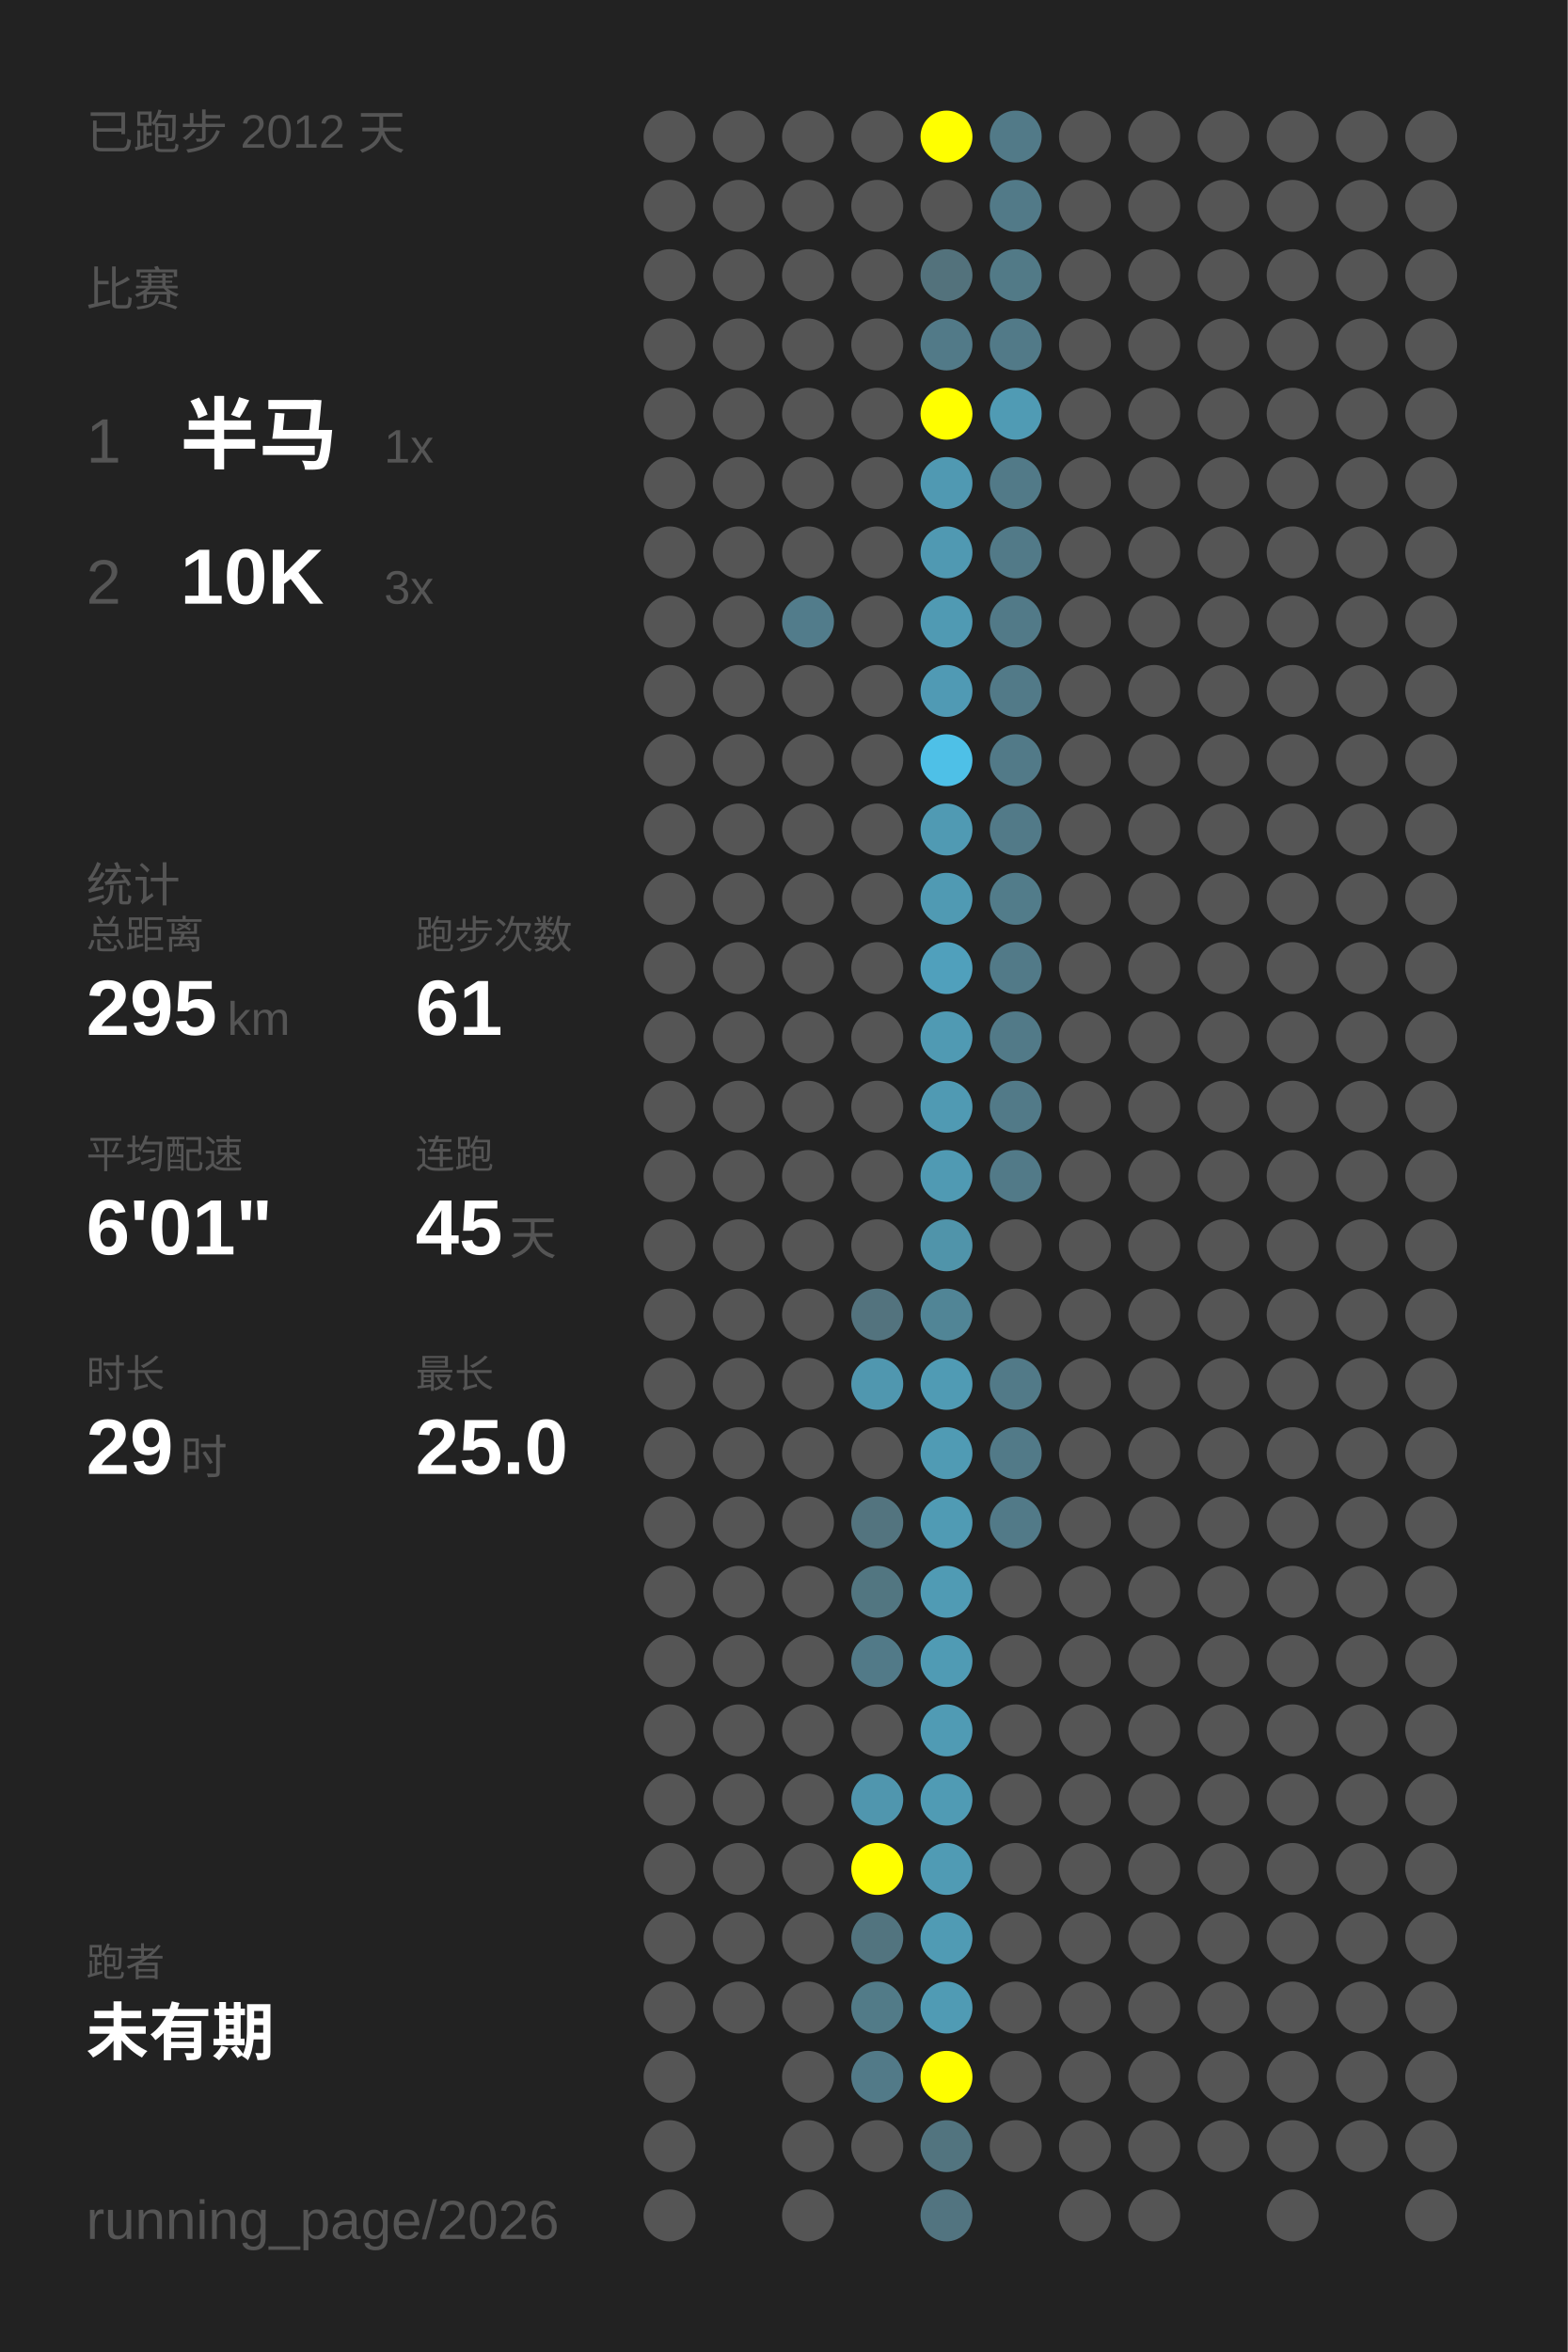
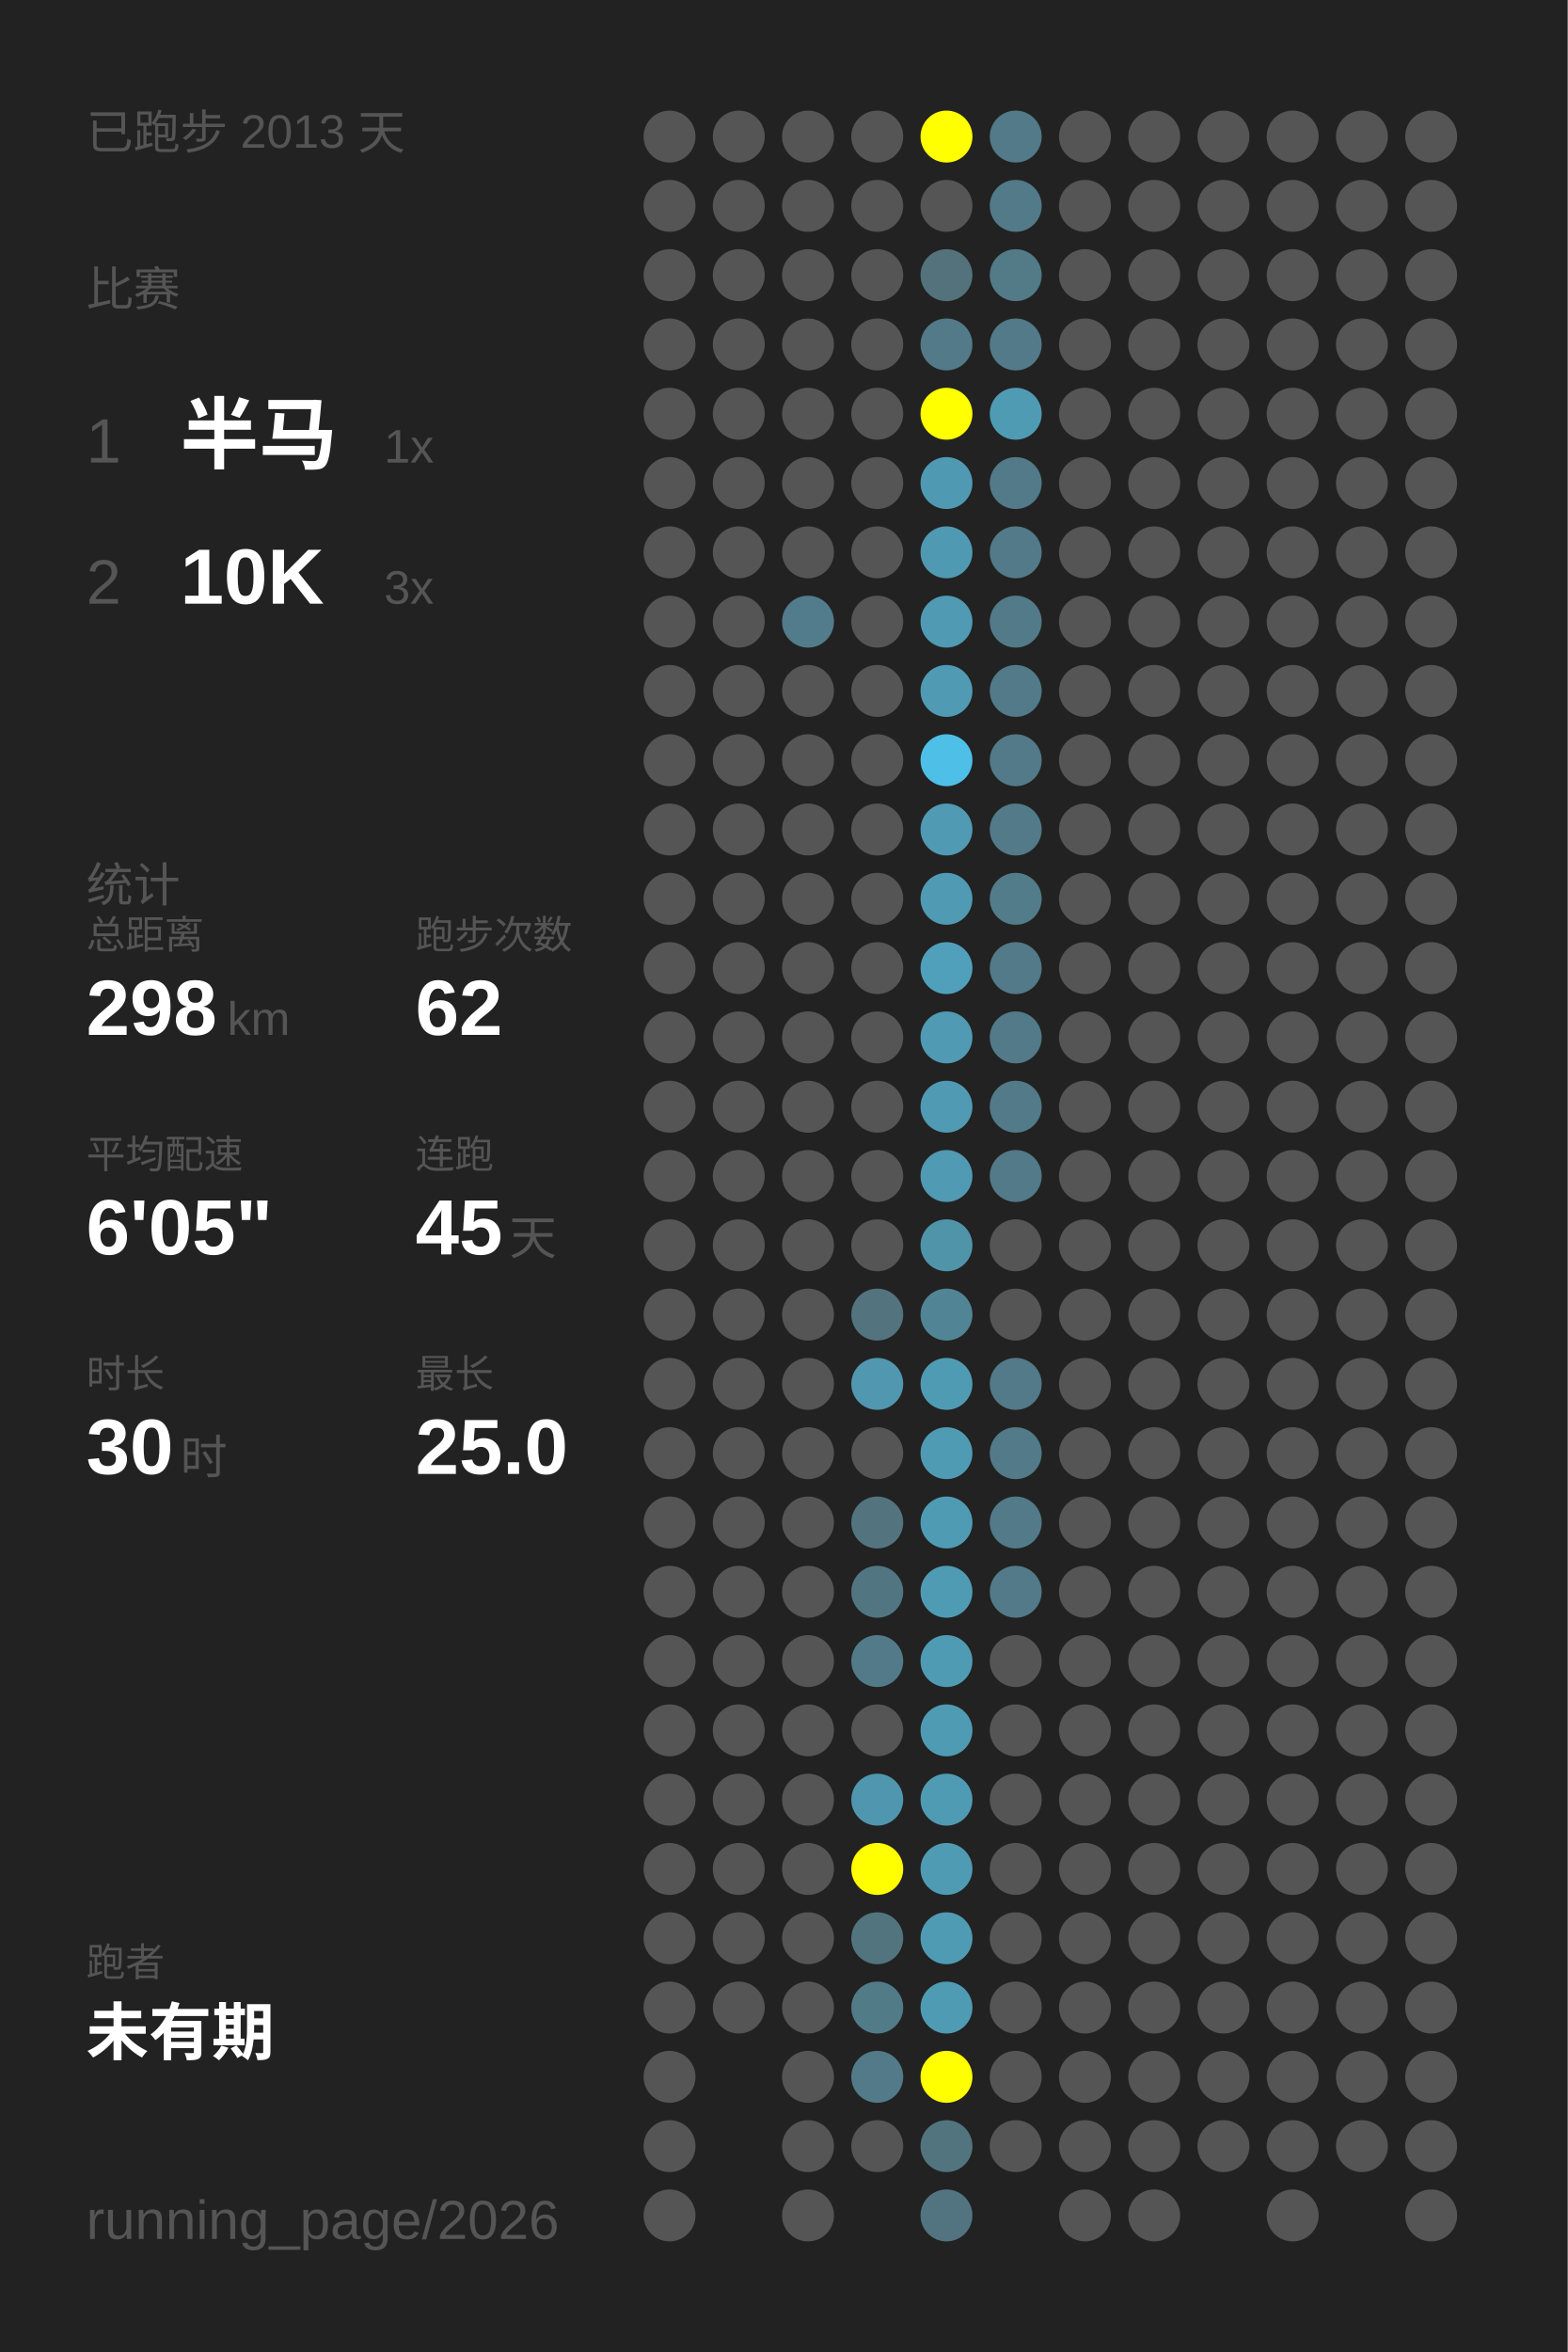
<svg xmlns="http://www.w3.org/2000/svg" baseProfile="full" height="300mm" version="1.1" viewBox="0,0,200,300" width="200mm">
  <defs />
  <rect fill="#222222" height="300" width="200" x="0" y="0" />
-   <text fill="#555555" style="font-size:6px; font-family:Arial;" x="11" y="19">已跑步 2012 天</text>
+   <text fill="#555555" style="font-size:6px; font-family:Arial;" x="11" y="19">已跑步 2013 天</text>
  <text fill="#555555" style="font-size:6px; font-family:Arial;" x="11" y="39">比赛</text>
  <text fill="#555555" style="font-size:8px; font-family:Arial;" x="11" y="59">1</text>
  <text fill="#FFFFFF" style="font-size:10px; font-family:Arial; font-weight:bold;" x="23" y="59">半马</text>
  <text fill="#555555" style="font-size:6px; font-family:Arial;" x="49" y="59">1x</text>
  <text fill="#555555" style="font-size:8px; font-family:Arial;" x="11" y="77">2</text>
  <text fill="#FFFFFF" style="font-size:10px; font-family:Arial; font-weight:bold;" x="23" y="77">10K</text>
  <text fill="#555555" style="font-size:6px; font-family:Arial;" x="49" y="77">3x</text>
  <text fill="#555555" style="font-size:6px; font-family:Arial;" x="11" y="115">统计</text>
  <text fill="#555555" style="font-size:5px; font-family:Arial;" x="11" y="121">总距离</text>
-   <text fill="#FFFFFF" style="font-size:10px; font-family:Arial; font-weight:bold;" x="11" y="132">295</text>
+   <text fill="#FFFFFF" style="font-size:10px; font-family:Arial; font-weight:bold;" x="11" y="132">298</text>
  <text fill="#555555" style="font-size:6px; font-family:Arial;" x="29" y="132">km</text>
  <text fill="#555555" style="font-size:5px; font-family:Arial;" x="53" y="121">跑步次数</text>
-   <text fill="#FFFFFF" style="font-size:10px; font-family:Arial; font-weight:bold;" x="53" y="132">61</text>
+   <text fill="#FFFFFF" style="font-size:10px; font-family:Arial; font-weight:bold;" x="53" y="132">62</text>
  <text fill="#555555" style="font-size:5px; font-family:Arial;" x="11" y="149">平均配速</text>
-   <text fill="#FFFFFF" style="font-size:10px; font-family:Arial; font-weight:bold;" x="11" y="160">6'01"</text>
+   <text fill="#FFFFFF" style="font-size:10px; font-family:Arial; font-weight:bold;" x="11" y="160">6'05"</text>
  <text fill="#555555" style="font-size:5px; font-family:Arial;" x="53" y="149">连跑</text>
  <text fill="#FFFFFF" style="font-size:10px; font-family:Arial; font-weight:bold;" x="53" y="160">45</text>
  <text fill="#555555" style="font-size:6px; font-family:Arial;" x="65" y="160">天</text>
  <text fill="#555555" style="font-size:5px; font-family:Arial;" x="11" y="177">时长</text>
-   <text fill="#FFFFFF" style="font-size:10px; font-family:Arial; font-weight:bold;" x="11" y="188">29</text>
+   <text fill="#FFFFFF" style="font-size:10px; font-family:Arial; font-weight:bold;" x="11" y="188">30</text>
  <text fill="#555555" style="font-size:6px; font-family:Arial;" x="23" y="188">时</text>
  <text fill="#555555" style="font-size:5px; font-family:Arial;" x="53" y="177">最长</text>
  <text fill="#FFFFFF" style="font-size:10px; font-family:Arial; font-weight:bold;" x="53" y="188">25.0</text>
  <text fill="#555555" style="font-size:5px; font-family:Arial;" x="11" y="252.065">跑者</text>
  <text fill="#FFFFFF" style="font-size:8px; font-family:Arial; font-weight:bold;" x="11" y="262.065">未有期</text>
  <text fill="#555555" style="font-size:7px; font-family:Arial;" x="11" y="285.581">running_page/2026</text>
  <circle cx="85.417" cy="17.419" fill="#555555" r="3.312" />
  <circle cx="85.417" cy="26.258" fill="#555555" r="3.312" />
  <circle cx="85.417" cy="35.097" fill="#555555" r="3.312" />
  <circle cx="85.417" cy="43.935" fill="#555555" r="3.312" />
  <circle cx="85.417" cy="52.774" fill="#555555" r="3.312" />
  <circle cx="85.417" cy="61.613" fill="#555555" r="3.312" />
  <circle cx="85.417" cy="70.452" fill="#555555" r="3.312" />
  <circle cx="85.417" cy="79.29" fill="#555555" r="3.312" />
  <circle cx="85.417" cy="88.129" fill="#555555" r="3.312" />
  <circle cx="85.417" cy="96.968" fill="#555555" r="3.312" />
  <circle cx="85.417" cy="105.806" fill="#555555" r="3.312" />
  <circle cx="85.417" cy="114.645" fill="#555555" r="3.312" />
  <circle cx="85.417" cy="123.484" fill="#555555" r="3.312" />
  <circle cx="85.417" cy="132.323" fill="#555555" r="3.312" />
  <circle cx="85.417" cy="141.161" fill="#555555" r="3.312" />
  <circle cx="85.417" cy="150" fill="#555555" r="3.312" />
  <circle cx="85.417" cy="158.839" fill="#555555" r="3.312" />
  <circle cx="85.417" cy="167.677" fill="#555555" r="3.312" />
  <circle cx="85.417" cy="176.516" fill="#555555" r="3.312" />
  <circle cx="85.417" cy="185.355" fill="#555555" r="3.312" />
  <circle cx="85.417" cy="194.194" fill="#555555" r="3.312" />
  <circle cx="85.417" cy="203.032" fill="#555555" r="3.312" />
  <circle cx="85.417" cy="211.871" fill="#555555" r="3.312" />
  <circle cx="85.417" cy="220.71" fill="#555555" r="3.312" />
  <circle cx="85.417" cy="229.548" fill="#555555" r="3.312" />
  <circle cx="85.417" cy="238.387" fill="#555555" r="3.312" />
  <circle cx="85.417" cy="247.226" fill="#555555" r="3.312" />
  <circle cx="85.417" cy="256.065" fill="#555555" r="3.312" />
  <circle cx="85.417" cy="264.903" fill="#555555" r="3.312" />
  <circle cx="85.417" cy="273.742" fill="#555555" r="3.312" />
  <circle cx="85.417" cy="282.581" fill="#555555" r="3.312" />
  <circle cx="94.25" cy="17.419" fill="#555555" r="3.312" />
  <circle cx="94.25" cy="26.258" fill="#555555" r="3.312" />
  <circle cx="94.25" cy="35.097" fill="#555555" r="3.312" />
  <circle cx="94.25" cy="43.935" fill="#555555" r="3.312" />
  <circle cx="94.25" cy="52.774" fill="#555555" r="3.312" />
  <circle cx="94.25" cy="61.613" fill="#555555" r="3.312" />
  <circle cx="94.25" cy="70.452" fill="#555555" r="3.312" />
  <circle cx="94.25" cy="79.29" fill="#555555" r="3.312" />
  <circle cx="94.25" cy="88.129" fill="#555555" r="3.312" />
  <circle cx="94.25" cy="96.968" fill="#555555" r="3.312" />
  <circle cx="94.25" cy="105.806" fill="#555555" r="3.312" />
  <circle cx="94.25" cy="114.645" fill="#555555" r="3.312" />
  <circle cx="94.25" cy="123.484" fill="#555555" r="3.312" />
  <circle cx="94.25" cy="132.323" fill="#555555" r="3.312" />
  <circle cx="94.25" cy="141.161" fill="#555555" r="3.312" />
  <circle cx="94.25" cy="150" fill="#555555" r="3.312" />
  <circle cx="94.25" cy="158.839" fill="#555555" r="3.312" />
  <circle cx="94.25" cy="167.677" fill="#555555" r="3.312" />
  <circle cx="94.25" cy="176.516" fill="#555555" r="3.312" />
  <circle cx="94.25" cy="185.355" fill="#555555" r="3.312" />
  <circle cx="94.25" cy="194.194" fill="#555555" r="3.312" />
  <circle cx="94.25" cy="203.032" fill="#555555" r="3.312" />
  <circle cx="94.25" cy="211.871" fill="#555555" r="3.312" />
  <circle cx="94.25" cy="220.71" fill="#555555" r="3.312" />
  <circle cx="94.25" cy="229.548" fill="#555555" r="3.312" />
  <circle cx="94.25" cy="238.387" fill="#555555" r="3.312" />
  <circle cx="94.25" cy="247.226" fill="#555555" r="3.312" />
  <circle cx="94.25" cy="256.065" fill="#555555" r="3.312" />
  <circle cx="103.083" cy="17.419" fill="#555555" r="3.312" />
  <circle cx="103.083" cy="26.258" fill="#555555" r="3.312" />
  <circle cx="103.083" cy="35.097" fill="#555555" r="3.312" />
  <circle cx="103.083" cy="43.935" fill="#555555" r="3.312" />
  <circle cx="103.083" cy="52.774" fill="#555555" r="3.312" />
  <circle cx="103.083" cy="61.613" fill="#555555" r="3.312" />
  <circle cx="103.083" cy="70.452" fill="#555555" r="3.312" />
  <circle cx="103.083" cy="79.29" fill="#527c8b" r="3.312" />
  <circle cx="103.083" cy="88.129" fill="#555555" r="3.312" />
  <circle cx="103.083" cy="96.968" fill="#555555" r="3.312" />
  <circle cx="103.083" cy="105.806" fill="#555555" r="3.312" />
  <circle cx="103.083" cy="114.645" fill="#555555" r="3.312" />
  <circle cx="103.083" cy="123.484" fill="#555555" r="3.312" />
  <circle cx="103.083" cy="132.323" fill="#555555" r="3.312" />
  <circle cx="103.083" cy="141.161" fill="#555555" r="3.312" />
  <circle cx="103.083" cy="150" fill="#555555" r="3.312" />
  <circle cx="103.083" cy="158.839" fill="#555555" r="3.312" />
  <circle cx="103.083" cy="167.677" fill="#555555" r="3.312" />
  <circle cx="103.083" cy="176.516" fill="#555555" r="3.312" />
  <circle cx="103.083" cy="185.355" fill="#555555" r="3.312" />
  <circle cx="103.083" cy="194.194" fill="#555555" r="3.312" />
  <circle cx="103.083" cy="203.032" fill="#555555" r="3.312" />
  <circle cx="103.083" cy="211.871" fill="#555555" r="3.312" />
  <circle cx="103.083" cy="220.71" fill="#555555" r="3.312" />
  <circle cx="103.083" cy="229.548" fill="#555555" r="3.312" />
  <circle cx="103.083" cy="238.387" fill="#555555" r="3.312" />
  <circle cx="103.083" cy="247.226" fill="#555555" r="3.312" />
  <circle cx="103.083" cy="256.065" fill="#555555" r="3.312" />
  <circle cx="103.083" cy="264.903" fill="#555555" r="3.312" />
  <circle cx="103.083" cy="273.742" fill="#555555" r="3.312" />
  <circle cx="103.083" cy="282.581" fill="#555555" r="3.312" />
  <circle cx="111.917" cy="17.419" fill="#555555" r="3.312" />
  <circle cx="111.917" cy="26.258" fill="#555555" r="3.312" />
  <circle cx="111.917" cy="35.097" fill="#555555" r="3.312" />
  <circle cx="111.917" cy="43.935" fill="#555555" r="3.312" />
  <circle cx="111.917" cy="52.774" fill="#555555" r="3.312" />
  <circle cx="111.917" cy="61.613" fill="#555555" r="3.312" />
  <circle cx="111.917" cy="70.452" fill="#555555" r="3.312" />
  <circle cx="111.917" cy="79.29" fill="#555555" r="3.312" />
  <circle cx="111.917" cy="88.129" fill="#555555" r="3.312" />
  <circle cx="111.917" cy="96.968" fill="#555555" r="3.312" />
  <circle cx="111.917" cy="105.806" fill="#555555" r="3.312" />
  <circle cx="111.917" cy="114.645" fill="#555555" r="3.312" />
  <circle cx="111.917" cy="123.484" fill="#555555" r="3.312" />
  <circle cx="111.917" cy="132.323" fill="#555555" r="3.312" />
  <circle cx="111.917" cy="141.161" fill="#555555" r="3.312" />
  <circle cx="111.917" cy="150" fill="#555555" r="3.312" />
  <circle cx="111.917" cy="158.839" fill="#555555" r="3.312" />
  <circle cx="111.917" cy="167.677" fill="#53737e" r="3.312" />
  <circle cx="111.917" cy="176.516" fill="#5097af" r="3.312" />
  <circle cx="111.917" cy="185.355" fill="#555555" r="3.312" />
  <circle cx="111.917" cy="194.194" fill="#53747f" r="3.312" />
  <circle cx="111.917" cy="203.032" fill="#527681" r="3.312" />
  <circle cx="111.917" cy="211.871" fill="#527a88" r="3.312" />
  <circle cx="111.917" cy="220.71" fill="#555555" r="3.312" />
  <circle cx="111.917" cy="229.548" fill="#5096ae" r="3.312" />
  <circle cx="111.917" cy="238.387" fill="#FFFF00" r="3.312" />
  <circle cx="111.917" cy="247.226" fill="#52747f" r="3.312" />
  <circle cx="111.917" cy="256.065" fill="#527b88" r="3.312" />
  <circle cx="111.917" cy="264.903" fill="#527a88" r="3.312" />
  <circle cx="111.917" cy="273.742" fill="#555555" r="3.312" />
  <circle cx="120.75" cy="17.419" fill="#FFFF00" r="3.312" />
  <circle cx="120.75" cy="26.258" fill="#555555" r="3.312" />
  <circle cx="120.75" cy="35.097" fill="#53727c" r="3.312" />
  <circle cx="120.75" cy="43.935" fill="#527a88" r="3.312" />
  <circle cx="120.75" cy="52.774" fill="#FFFF00" r="3.312" />
  <circle cx="120.75" cy="61.613" fill="#5099b2" r="3.312" />
  <circle cx="120.75" cy="70.452" fill="#5099b2" r="3.312" />
  <circle cx="120.75" cy="79.29" fill="#509ab3" r="3.312" />
  <circle cx="120.75" cy="88.129" fill="#509ab4" r="3.312" />
  <circle cx="120.75" cy="96.968" fill="#4ec0e7" r="3.312" />
  <circle cx="120.75" cy="105.806" fill="#509ab3" r="3.312" />
  <circle cx="120.75" cy="114.645" fill="#509ab3" r="3.312" />
  <circle cx="120.75" cy="123.484" fill="#50a0bc" r="3.312" />
  <circle cx="120.75" cy="132.323" fill="#509ab3" r="3.312" />
  <circle cx="120.75" cy="141.161" fill="#509ab3" r="3.312" />
  <circle cx="120.75" cy="150" fill="#509ab3" r="3.312" />
  <circle cx="120.75" cy="158.839" fill="#5094aa" r="3.312" />
  <circle cx="120.75" cy="167.677" fill="#518596" r="3.312" />
  <circle cx="120.75" cy="176.516" fill="#509bb4" r="3.312" />
  <circle cx="120.75" cy="185.355" fill="#509bb4" r="3.312" />
  <circle cx="120.75" cy="194.194" fill="#509bb4" r="3.312" />
  <circle cx="120.75" cy="203.032" fill="#509bb4" r="3.312" />
  <circle cx="120.75" cy="211.871" fill="#509bb4" r="3.312" />
  <circle cx="120.75" cy="220.71" fill="#509bb4" r="3.312" />
  <circle cx="120.75" cy="229.548" fill="#509bb4" r="3.312" />
  <circle cx="120.75" cy="238.387" fill="#509bb4" r="3.312" />
  <circle cx="120.75" cy="247.226" fill="#509bb4" r="3.312" />
  <circle cx="120.75" cy="256.065" fill="#509bb4" r="3.312" />
  <circle cx="120.75" cy="264.903" fill="#FFFF00" r="3.312" />
  <circle cx="120.75" cy="273.742" fill="#52747f" r="3.312" />
  <circle cx="120.75" cy="282.581" fill="#527480" r="3.312" />
  <circle cx="129.583" cy="17.419" fill="#527a88" r="3.312" />
  <circle cx="129.583" cy="26.258" fill="#527a88" r="3.312" />
  <circle cx="129.583" cy="35.097" fill="#527a87" r="3.312" />
  <circle cx="129.583" cy="43.935" fill="#527a88" r="3.312" />
  <circle cx="129.583" cy="52.774" fill="#509bb4" r="3.312" />
  <circle cx="129.583" cy="61.613" fill="#527a88" r="3.312" />
  <circle cx="129.583" cy="70.452" fill="#527a88" r="3.312" />
  <circle cx="129.583" cy="79.29" fill="#527a88" r="3.312" />
  <circle cx="129.583" cy="88.129" fill="#527a88" r="3.312" />
  <circle cx="129.583" cy="96.968" fill="#527a88" r="3.312" />
  <circle cx="129.583" cy="105.806" fill="#527a88" r="3.312" />
  <circle cx="129.583" cy="114.645" fill="#527c8a" r="3.312" />
  <circle cx="129.583" cy="123.484" fill="#527a88" r="3.312" />
  <circle cx="129.583" cy="132.323" fill="#527a88" r="3.312" />
  <circle cx="129.583" cy="141.161" fill="#527a88" r="3.312" />
  <circle cx="129.583" cy="150" fill="#527a88" r="3.312" />
  <circle cx="129.583" cy="158.839" fill="#555555" r="3.312" />
  <circle cx="129.583" cy="167.677" fill="#555555" r="3.312" />
  <circle cx="129.583" cy="176.516" fill="#527a88" r="3.312" />
  <circle cx="129.583" cy="185.355" fill="#527a88" r="3.312" />
  <circle cx="129.583" cy="194.194" fill="#527a88" r="3.312" />
-   <circle cx="129.583" cy="203.032" fill="#555555" r="3.312" />
+   <circle cx="129.583" cy="203.032" fill="#527a88" r="3.312" />
  <circle cx="129.583" cy="211.871" fill="#555555" r="3.312" />
  <circle cx="129.583" cy="220.71" fill="#555555" r="3.312" />
  <circle cx="129.583" cy="229.548" fill="#555555" r="3.312" />
  <circle cx="129.583" cy="238.387" fill="#555555" r="3.312" />
  <circle cx="129.583" cy="247.226" fill="#555555" r="3.312" />
  <circle cx="129.583" cy="256.065" fill="#555555" r="3.312" />
  <circle cx="129.583" cy="264.903" fill="#555555" r="3.312" />
  <circle cx="129.583" cy="273.742" fill="#555555" r="3.312" />
  <circle cx="138.417" cy="17.419" fill="#555555" r="3.312" />
  <circle cx="138.417" cy="26.258" fill="#555555" r="3.312" />
  <circle cx="138.417" cy="35.097" fill="#555555" r="3.312" />
  <circle cx="138.417" cy="43.935" fill="#555555" r="3.312" />
  <circle cx="138.417" cy="52.774" fill="#555555" r="3.312" />
  <circle cx="138.417" cy="61.613" fill="#555555" r="3.312" />
  <circle cx="138.417" cy="70.452" fill="#555555" r="3.312" />
  <circle cx="138.417" cy="79.29" fill="#555555" r="3.312" />
  <circle cx="138.417" cy="88.129" fill="#555555" r="3.312" />
  <circle cx="138.417" cy="96.968" fill="#555555" r="3.312" />
  <circle cx="138.417" cy="105.806" fill="#555555" r="3.312" />
  <circle cx="138.417" cy="114.645" fill="#555555" r="3.312" />
  <circle cx="138.417" cy="123.484" fill="#555555" r="3.312" />
  <circle cx="138.417" cy="132.323" fill="#555555" r="3.312" />
  <circle cx="138.417" cy="141.161" fill="#555555" r="3.312" />
  <circle cx="138.417" cy="150" fill="#555555" r="3.312" />
  <circle cx="138.417" cy="158.839" fill="#555555" r="3.312" />
  <circle cx="138.417" cy="167.677" fill="#555555" r="3.312" />
  <circle cx="138.417" cy="176.516" fill="#555555" r="3.312" />
  <circle cx="138.417" cy="185.355" fill="#555555" r="3.312" />
  <circle cx="138.417" cy="194.194" fill="#555555" r="3.312" />
  <circle cx="138.417" cy="203.032" fill="#555555" r="3.312" />
  <circle cx="138.417" cy="211.871" fill="#555555" r="3.312" />
  <circle cx="138.417" cy="220.71" fill="#555555" r="3.312" />
  <circle cx="138.417" cy="229.548" fill="#555555" r="3.312" />
  <circle cx="138.417" cy="238.387" fill="#555555" r="3.312" />
  <circle cx="138.417" cy="247.226" fill="#555555" r="3.312" />
  <circle cx="138.417" cy="256.065" fill="#555555" r="3.312" />
  <circle cx="138.417" cy="264.903" fill="#555555" r="3.312" />
  <circle cx="138.417" cy="273.742" fill="#555555" r="3.312" />
  <circle cx="138.417" cy="282.581" fill="#555555" r="3.312" />
  <circle cx="147.25" cy="17.419" fill="#555555" r="3.312" />
  <circle cx="147.25" cy="26.258" fill="#555555" r="3.312" />
  <circle cx="147.25" cy="35.097" fill="#555555" r="3.312" />
  <circle cx="147.25" cy="43.935" fill="#555555" r="3.312" />
  <circle cx="147.25" cy="52.774" fill="#555555" r="3.312" />
  <circle cx="147.25" cy="61.613" fill="#555555" r="3.312" />
  <circle cx="147.25" cy="70.452" fill="#555555" r="3.312" />
  <circle cx="147.25" cy="79.29" fill="#555555" r="3.312" />
  <circle cx="147.25" cy="88.129" fill="#555555" r="3.312" />
  <circle cx="147.25" cy="96.968" fill="#555555" r="3.312" />
  <circle cx="147.25" cy="105.806" fill="#555555" r="3.312" />
  <circle cx="147.25" cy="114.645" fill="#555555" r="3.312" />
  <circle cx="147.25" cy="123.484" fill="#555555" r="3.312" />
  <circle cx="147.25" cy="132.323" fill="#555555" r="3.312" />
  <circle cx="147.25" cy="141.161" fill="#555555" r="3.312" />
  <circle cx="147.25" cy="150" fill="#555555" r="3.312" />
  <circle cx="147.25" cy="158.839" fill="#555555" r="3.312" />
  <circle cx="147.25" cy="167.677" fill="#555555" r="3.312" />
  <circle cx="147.25" cy="176.516" fill="#555555" r="3.312" />
  <circle cx="147.25" cy="185.355" fill="#555555" r="3.312" />
  <circle cx="147.25" cy="194.194" fill="#555555" r="3.312" />
  <circle cx="147.25" cy="203.032" fill="#555555" r="3.312" />
  <circle cx="147.25" cy="211.871" fill="#555555" r="3.312" />
  <circle cx="147.25" cy="220.71" fill="#555555" r="3.312" />
  <circle cx="147.25" cy="229.548" fill="#555555" r="3.312" />
  <circle cx="147.25" cy="238.387" fill="#555555" r="3.312" />
  <circle cx="147.25" cy="247.226" fill="#555555" r="3.312" />
  <circle cx="147.25" cy="256.065" fill="#555555" r="3.312" />
  <circle cx="147.25" cy="264.903" fill="#555555" r="3.312" />
  <circle cx="147.25" cy="273.742" fill="#555555" r="3.312" />
  <circle cx="147.25" cy="282.581" fill="#555555" r="3.312" />
  <circle cx="156.083" cy="17.419" fill="#555555" r="3.312" />
  <circle cx="156.083" cy="26.258" fill="#555555" r="3.312" />
  <circle cx="156.083" cy="35.097" fill="#555555" r="3.312" />
  <circle cx="156.083" cy="43.935" fill="#555555" r="3.312" />
  <circle cx="156.083" cy="52.774" fill="#555555" r="3.312" />
  <circle cx="156.083" cy="61.613" fill="#555555" r="3.312" />
  <circle cx="156.083" cy="70.452" fill="#555555" r="3.312" />
  <circle cx="156.083" cy="79.29" fill="#555555" r="3.312" />
  <circle cx="156.083" cy="88.129" fill="#555555" r="3.312" />
  <circle cx="156.083" cy="96.968" fill="#555555" r="3.312" />
  <circle cx="156.083" cy="105.806" fill="#555555" r="3.312" />
  <circle cx="156.083" cy="114.645" fill="#555555" r="3.312" />
  <circle cx="156.083" cy="123.484" fill="#555555" r="3.312" />
  <circle cx="156.083" cy="132.323" fill="#555555" r="3.312" />
  <circle cx="156.083" cy="141.161" fill="#555555" r="3.312" />
  <circle cx="156.083" cy="150" fill="#555555" r="3.312" />
  <circle cx="156.083" cy="158.839" fill="#555555" r="3.312" />
  <circle cx="156.083" cy="167.677" fill="#555555" r="3.312" />
  <circle cx="156.083" cy="176.516" fill="#555555" r="3.312" />
  <circle cx="156.083" cy="185.355" fill="#555555" r="3.312" />
  <circle cx="156.083" cy="194.194" fill="#555555" r="3.312" />
  <circle cx="156.083" cy="203.032" fill="#555555" r="3.312" />
  <circle cx="156.083" cy="211.871" fill="#555555" r="3.312" />
  <circle cx="156.083" cy="220.71" fill="#555555" r="3.312" />
  <circle cx="156.083" cy="229.548" fill="#555555" r="3.312" />
  <circle cx="156.083" cy="238.387" fill="#555555" r="3.312" />
  <circle cx="156.083" cy="247.226" fill="#555555" r="3.312" />
  <circle cx="156.083" cy="256.065" fill="#555555" r="3.312" />
  <circle cx="156.083" cy="264.903" fill="#555555" r="3.312" />
  <circle cx="156.083" cy="273.742" fill="#555555" r="3.312" />
  <circle cx="164.917" cy="17.419" fill="#555555" r="3.312" />
  <circle cx="164.917" cy="26.258" fill="#555555" r="3.312" />
  <circle cx="164.917" cy="35.097" fill="#555555" r="3.312" />
  <circle cx="164.917" cy="43.935" fill="#555555" r="3.312" />
  <circle cx="164.917" cy="52.774" fill="#555555" r="3.312" />
  <circle cx="164.917" cy="61.613" fill="#555555" r="3.312" />
  <circle cx="164.917" cy="70.452" fill="#555555" r="3.312" />
  <circle cx="164.917" cy="79.29" fill="#555555" r="3.312" />
  <circle cx="164.917" cy="88.129" fill="#555555" r="3.312" />
  <circle cx="164.917" cy="96.968" fill="#555555" r="3.312" />
  <circle cx="164.917" cy="105.806" fill="#555555" r="3.312" />
  <circle cx="164.917" cy="114.645" fill="#555555" r="3.312" />
  <circle cx="164.917" cy="123.484" fill="#555555" r="3.312" />
  <circle cx="164.917" cy="132.323" fill="#555555" r="3.312" />
  <circle cx="164.917" cy="141.161" fill="#555555" r="3.312" />
  <circle cx="164.917" cy="150" fill="#555555" r="3.312" />
  <circle cx="164.917" cy="158.839" fill="#555555" r="3.312" />
  <circle cx="164.917" cy="167.677" fill="#555555" r="3.312" />
  <circle cx="164.917" cy="176.516" fill="#555555" r="3.312" />
  <circle cx="164.917" cy="185.355" fill="#555555" r="3.312" />
  <circle cx="164.917" cy="194.194" fill="#555555" r="3.312" />
  <circle cx="164.917" cy="203.032" fill="#555555" r="3.312" />
  <circle cx="164.917" cy="211.871" fill="#555555" r="3.312" />
  <circle cx="164.917" cy="220.71" fill="#555555" r="3.312" />
  <circle cx="164.917" cy="229.548" fill="#555555" r="3.312" />
  <circle cx="164.917" cy="238.387" fill="#555555" r="3.312" />
  <circle cx="164.917" cy="247.226" fill="#555555" r="3.312" />
  <circle cx="164.917" cy="256.065" fill="#555555" r="3.312" />
  <circle cx="164.917" cy="264.903" fill="#555555" r="3.312" />
  <circle cx="164.917" cy="273.742" fill="#555555" r="3.312" />
  <circle cx="164.917" cy="282.581" fill="#555555" r="3.312" />
  <circle cx="173.75" cy="17.419" fill="#555555" r="3.312" />
  <circle cx="173.75" cy="26.258" fill="#555555" r="3.312" />
  <circle cx="173.75" cy="35.097" fill="#555555" r="3.312" />
  <circle cx="173.75" cy="43.935" fill="#555555" r="3.312" />
  <circle cx="173.75" cy="52.774" fill="#555555" r="3.312" />
  <circle cx="173.75" cy="61.613" fill="#555555" r="3.312" />
  <circle cx="173.75" cy="70.452" fill="#555555" r="3.312" />
  <circle cx="173.75" cy="79.29" fill="#555555" r="3.312" />
  <circle cx="173.75" cy="88.129" fill="#555555" r="3.312" />
  <circle cx="173.75" cy="96.968" fill="#555555" r="3.312" />
  <circle cx="173.75" cy="105.806" fill="#555555" r="3.312" />
  <circle cx="173.75" cy="114.645" fill="#555555" r="3.312" />
  <circle cx="173.75" cy="123.484" fill="#555555" r="3.312" />
  <circle cx="173.75" cy="132.323" fill="#555555" r="3.312" />
  <circle cx="173.75" cy="141.161" fill="#555555" r="3.312" />
  <circle cx="173.75" cy="150" fill="#555555" r="3.312" />
  <circle cx="173.75" cy="158.839" fill="#555555" r="3.312" />
  <circle cx="173.75" cy="167.677" fill="#555555" r="3.312" />
  <circle cx="173.75" cy="176.516" fill="#555555" r="3.312" />
  <circle cx="173.75" cy="185.355" fill="#555555" r="3.312" />
  <circle cx="173.75" cy="194.194" fill="#555555" r="3.312" />
  <circle cx="173.75" cy="203.032" fill="#555555" r="3.312" />
  <circle cx="173.75" cy="211.871" fill="#555555" r="3.312" />
  <circle cx="173.75" cy="220.71" fill="#555555" r="3.312" />
  <circle cx="173.75" cy="229.548" fill="#555555" r="3.312" />
  <circle cx="173.75" cy="238.387" fill="#555555" r="3.312" />
  <circle cx="173.75" cy="247.226" fill="#555555" r="3.312" />
  <circle cx="173.75" cy="256.065" fill="#555555" r="3.312" />
  <circle cx="173.75" cy="264.903" fill="#555555" r="3.312" />
  <circle cx="173.75" cy="273.742" fill="#555555" r="3.312" />
  <circle cx="182.583" cy="17.419" fill="#555555" r="3.312" />
  <circle cx="182.583" cy="26.258" fill="#555555" r="3.312" />
  <circle cx="182.583" cy="35.097" fill="#555555" r="3.312" />
  <circle cx="182.583" cy="43.935" fill="#555555" r="3.312" />
  <circle cx="182.583" cy="52.774" fill="#555555" r="3.312" />
  <circle cx="182.583" cy="61.613" fill="#555555" r="3.312" />
  <circle cx="182.583" cy="70.452" fill="#555555" r="3.312" />
  <circle cx="182.583" cy="79.29" fill="#555555" r="3.312" />
  <circle cx="182.583" cy="88.129" fill="#555555" r="3.312" />
  <circle cx="182.583" cy="96.968" fill="#555555" r="3.312" />
  <circle cx="182.583" cy="105.806" fill="#555555" r="3.312" />
  <circle cx="182.583" cy="114.645" fill="#555555" r="3.312" />
  <circle cx="182.583" cy="123.484" fill="#555555" r="3.312" />
  <circle cx="182.583" cy="132.323" fill="#555555" r="3.312" />
  <circle cx="182.583" cy="141.161" fill="#555555" r="3.312" />
  <circle cx="182.583" cy="150" fill="#555555" r="3.312" />
  <circle cx="182.583" cy="158.839" fill="#555555" r="3.312" />
  <circle cx="182.583" cy="167.677" fill="#555555" r="3.312" />
  <circle cx="182.583" cy="176.516" fill="#555555" r="3.312" />
  <circle cx="182.583" cy="185.355" fill="#555555" r="3.312" />
  <circle cx="182.583" cy="194.194" fill="#555555" r="3.312" />
  <circle cx="182.583" cy="203.032" fill="#555555" r="3.312" />
  <circle cx="182.583" cy="211.871" fill="#555555" r="3.312" />
  <circle cx="182.583" cy="220.71" fill="#555555" r="3.312" />
  <circle cx="182.583" cy="229.548" fill="#555555" r="3.312" />
  <circle cx="182.583" cy="238.387" fill="#555555" r="3.312" />
  <circle cx="182.583" cy="247.226" fill="#555555" r="3.312" />
  <circle cx="182.583" cy="256.065" fill="#555555" r="3.312" />
  <circle cx="182.583" cy="264.903" fill="#555555" r="3.312" />
  <circle cx="182.583" cy="273.742" fill="#555555" r="3.312" />
  <circle cx="182.583" cy="282.581" fill="#555555" r="3.312" />
</svg>
